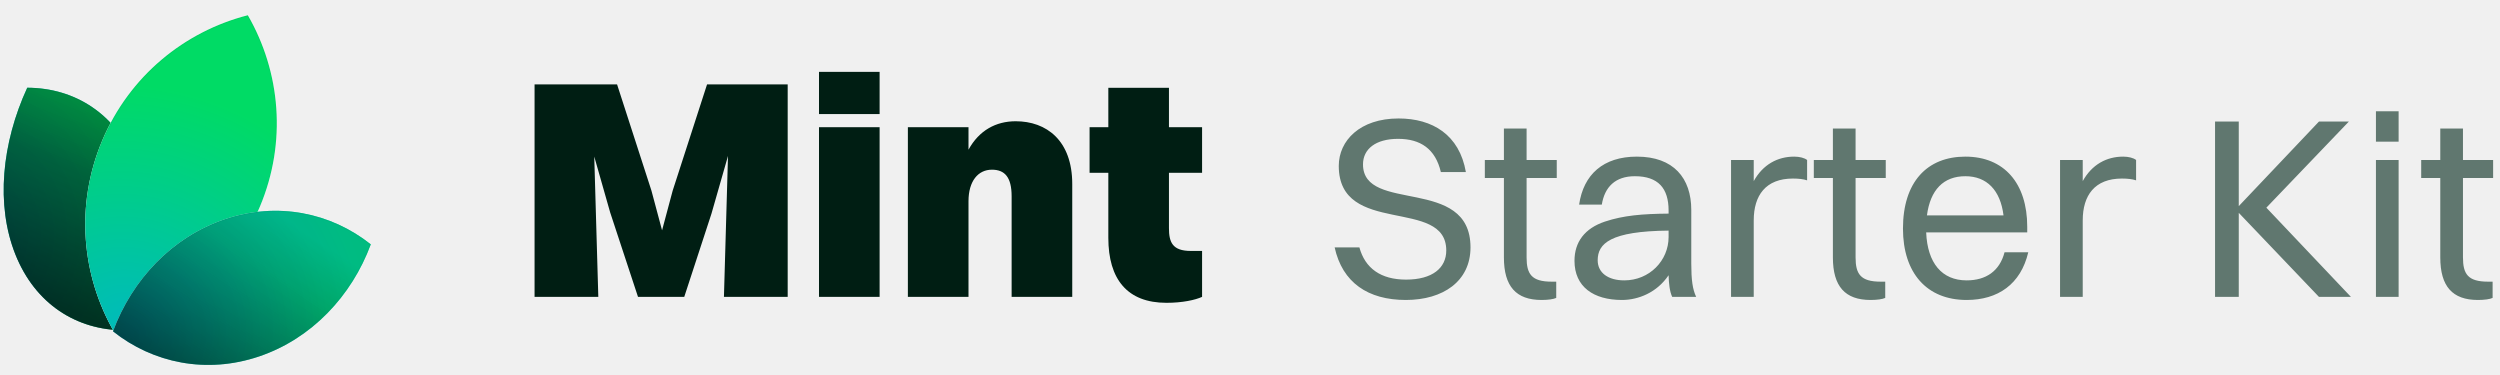
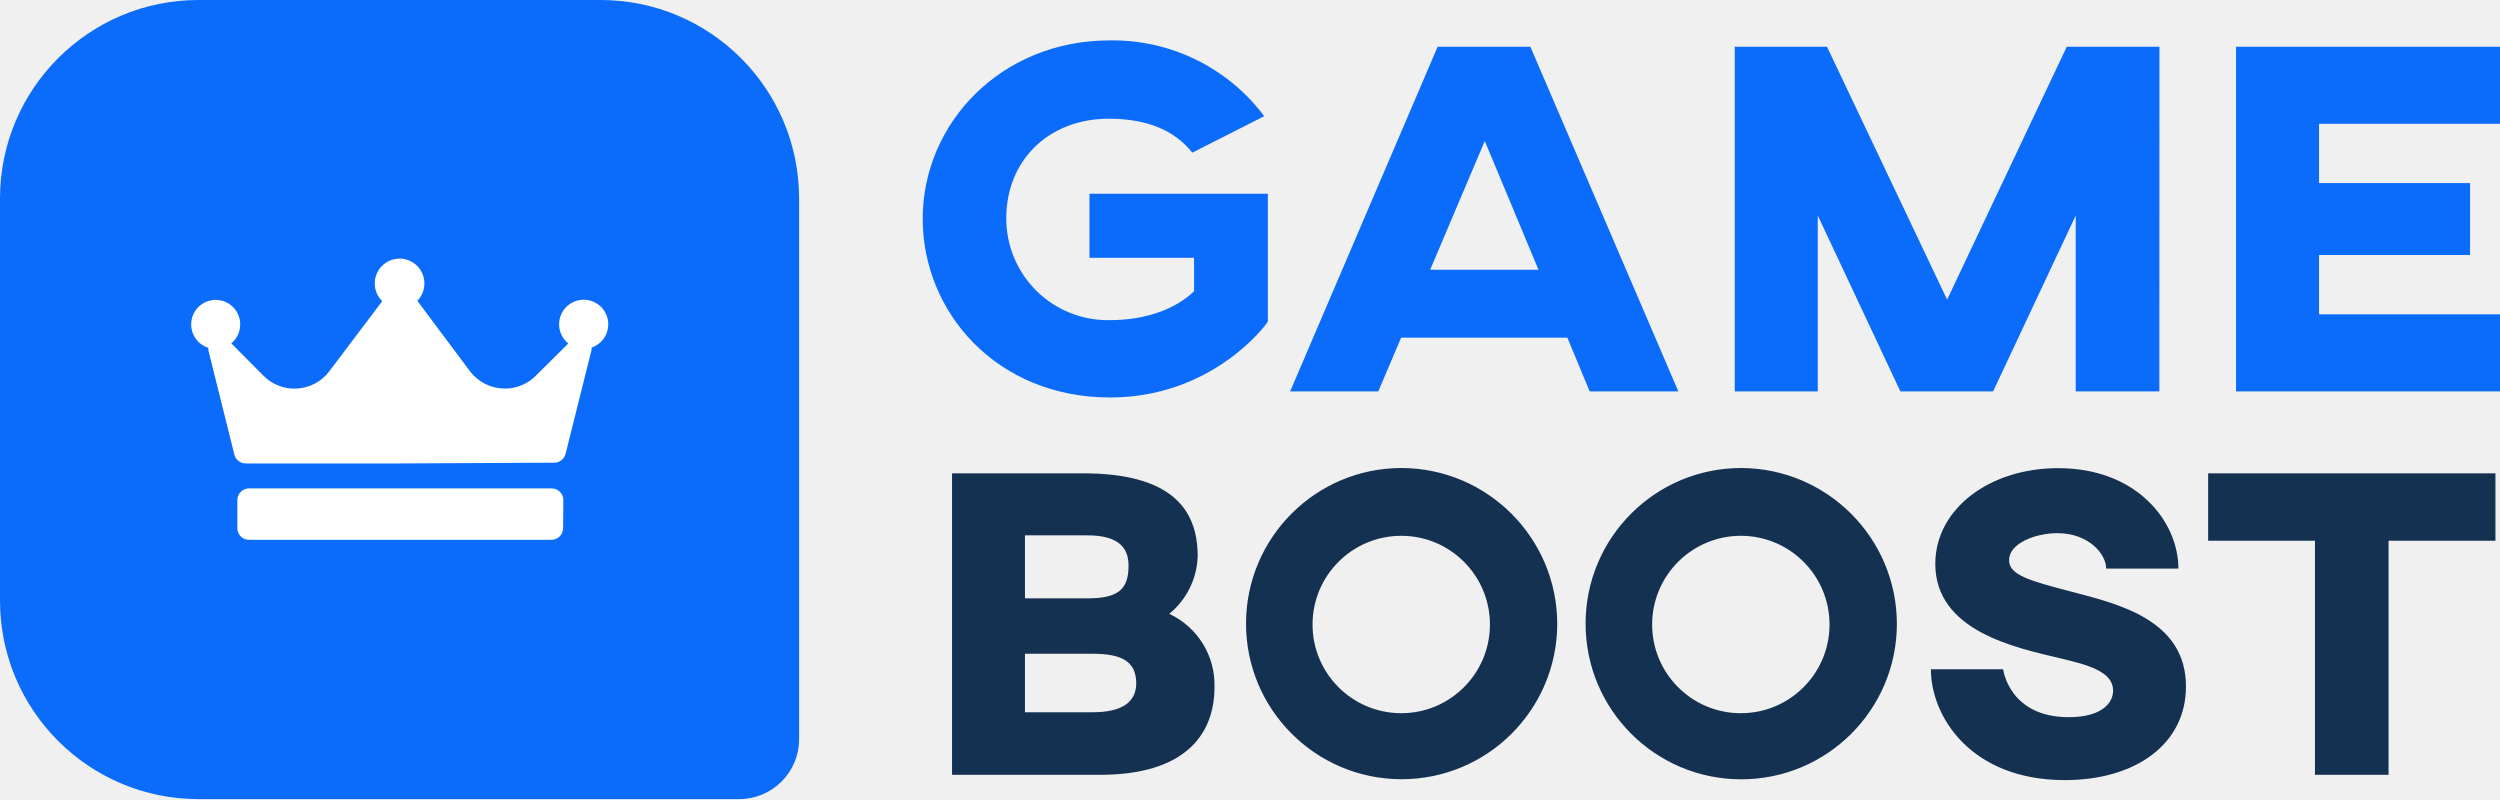
- <svg xmlns="http://www.w3.org/2000/svg" width="160" height="24" viewBox="0 0 160 24" fill="none">
-   <path d="M7.953 21.139C4.896 21.13 2.255 19.458 0.987 16.29C-0.28 13.121 0.109 9.163 1.744 5.615C4.801 5.624 7.442 7.296 8.71 10.465C9.977 13.633 9.588 17.591 7.953 21.139Z" fill="white" />
-   <path d="M7.953 21.139C4.896 21.13 2.255 19.458 0.987 16.29C-0.28 13.121 0.109 9.163 1.744 5.615C4.801 5.624 7.442 7.296 8.71 10.465C9.977 13.633 9.588 17.591 7.953 21.139Z" fill="url(#paint0_radial_115_86)" />
-   <path d="M7.953 21.139C4.896 21.13 2.255 19.458 0.987 16.29C-0.28 13.121 0.109 9.163 1.744 5.615C4.801 5.624 7.442 7.296 8.71 10.465C9.977 13.633 9.588 17.591 7.953 21.139Z" fill="black" fill-opacity="0.5" style="mix-blend-mode:hard-light" />
-   <path d="M7.953 21.139C4.896 21.13 2.255 19.458 0.987 16.29C-0.28 13.121 0.109 9.163 1.744 5.615C4.801 5.624 7.442 7.296 8.71 10.465C9.977 13.633 9.588 17.591 7.953 21.139Z" fill="url(#paint1_linear_115_86)" fill-opacity="0.5" style="mix-blend-mode:hard-light" />
-   <path d="M7.935 21.111C4.897 21.096 2.274 19.431 1.013 16.279C-0.248 13.124 0.136 9.182 1.762 5.643C4.8 5.659 7.423 7.324 8.684 10.476C9.945 13.63 9.561 17.572 7.935 21.111Z" stroke="url(#paint2_linear_115_86)" stroke-opacity="0.05" stroke-width="0.056" />
-   <path d="M7.31 21.257C11.354 20.221 14.884 17.375 16.628 13.236C18.373 9.097 17.945 4.587 15.86 0.976C11.816 2.012 8.287 4.858 6.542 8.998C4.797 13.137 5.225 17.646 7.31 21.257Z" fill="white" />
-   <path d="M7.31 21.257C11.354 20.221 14.884 17.375 16.628 13.236C18.373 9.097 17.945 4.587 15.86 0.976C11.816 2.012 8.287 4.858 6.542 8.998C4.797 13.137 5.225 17.646 7.31 21.257Z" fill="url(#paint3_radial_115_86)" />
-   <path d="M16.602 13.225C14.864 17.349 11.351 20.187 7.324 21.225C5.253 17.624 4.829 13.132 6.568 9.009C8.306 4.885 11.819 2.047 15.846 1.009C17.918 4.61 18.341 9.101 16.602 13.225Z" stroke="url(#paint4_linear_115_86)" stroke-opacity="0.05" stroke-width="0.056" />
-   <path d="M7.234 21.207C9.789 23.237 13.21 23.951 16.577 22.814C19.944 21.677 22.506 18.945 23.73 15.638C21.175 13.608 17.754 12.894 14.387 14.031C11.02 15.168 8.458 17.901 7.234 21.207Z" fill="white" />
-   <path d="M7.234 21.207C9.789 23.237 13.21 23.951 16.577 22.814C19.944 21.677 22.506 18.945 23.73 15.638C21.175 13.608 17.754 12.894 14.387 14.031C11.02 15.168 8.458 17.901 7.234 21.207Z" fill="url(#paint5_radial_115_86)" />
-   <path d="M7.234 21.207C9.789 23.237 13.21 23.951 16.577 22.814C19.944 21.677 22.506 18.945 23.73 15.638C21.175 13.608 17.754 12.894 14.387 14.031C11.02 15.168 8.458 17.901 7.234 21.207Z" fill="black" fill-opacity="0.2" style="mix-blend-mode:hard-light" />
-   <path d="M7.234 21.207C9.789 23.237 13.21 23.951 16.577 22.814C19.944 21.677 22.506 18.945 23.73 15.638C21.175 13.608 17.754 12.894 14.387 14.031C11.02 15.168 8.458 17.901 7.234 21.207Z" fill="url(#paint6_linear_115_86)" fill-opacity="0.5" style="mix-blend-mode:hard-light" />
-   <path d="M16.568 22.787C13.218 23.918 9.814 23.212 7.267 21.198C8.492 17.907 11.044 15.189 14.396 14.058C17.747 12.927 21.15 13.633 23.697 15.648C22.472 18.938 19.92 21.656 16.568 22.787Z" stroke="url(#paint7_linear_115_86)" stroke-opacity="0.05" stroke-width="0.056" />
-   <path d="M34.212 19V5.4H39.492L41.692 12.2L42.372 14.74L43.052 12.2L45.252 5.4H50.412V19H46.332L46.592 9.98L45.532 13.68L43.792 19H40.832L39.052 13.6L38.032 10.02L38.292 19H34.212ZM52.416 7.3V4.6H56.295V7.3H52.416ZM52.416 19V8.14H56.295V19H52.416ZM58.104 19V8.14H61.984V9.58C62.664 8.34 63.744 7.76 65.004 7.76C66.964 7.76 68.624 8.98 68.624 11.78V19H64.744V12.56C64.744 11.34 64.304 10.86 63.484 10.86C62.604 10.86 61.984 11.58 61.984 12.88V19H58.104ZM70.933 15.22V11.06H69.733V8.14H70.933V5.62H74.813V8.14H76.933V11.06H74.813V14.6C74.813 15.5 75.033 16.06 76.213 16.06H76.933V19C76.493 19.2 75.673 19.38 74.653 19.38C72.153 19.38 70.933 17.88 70.933 15.22Z" fill="#001E13" />
-   <path d="M87.232 10.519C87.232 13.687 94.112 11.229 94.112 15.832C94.112 17.994 92.364 19.198 89.971 19.198C87.562 19.198 85.912 18.093 85.417 15.832H87.001C87.364 17.169 88.371 17.895 89.987 17.895C91.671 17.895 92.561 17.152 92.561 16.03C92.561 12.598 85.681 15.155 85.681 10.618C85.681 9.001 87.034 7.582 89.509 7.582C91.671 7.582 93.403 8.621 93.816 11.014H92.215C91.868 9.529 90.912 8.886 89.476 8.886C88.057 8.886 87.232 9.529 87.232 10.519ZM96.25 16.476V11.393H95.029V10.239H96.25V8.226H97.702V10.239H99.632V11.393H97.702V16.476C97.702 17.532 98.015 18.026 99.302 18.026H99.599V19.066C99.434 19.148 99.071 19.198 98.659 19.198C97.025 19.198 96.25 18.323 96.25 16.476ZM102.516 13.093H101.064C101.345 11.162 102.615 10.024 104.76 10.024C107.103 10.024 108.242 11.393 108.242 13.44V16.888C108.242 17.895 108.324 18.521 108.555 19H107.021C106.856 18.654 106.806 18.142 106.79 17.614C106.047 18.72 104.859 19.198 103.803 19.198C101.988 19.198 100.767 18.357 100.767 16.69C100.767 15.486 101.427 14.611 102.714 14.182C103.902 13.786 105.107 13.687 106.79 13.671V13.473C106.79 12.053 106.13 11.278 104.628 11.278C103.374 11.278 102.698 11.971 102.516 13.093ZM102.252 16.657C102.252 17.465 102.929 17.944 103.952 17.944C105.569 17.944 106.79 16.674 106.79 15.172V14.759C103.061 14.793 102.252 15.585 102.252 16.657ZM110.787 19V10.239H112.239V11.591C112.833 10.519 113.774 10.024 114.83 10.024C115.176 10.024 115.49 10.107 115.655 10.239V11.542C115.407 11.46 115.094 11.427 114.747 11.427C112.998 11.427 112.239 12.515 112.239 14.1V19H110.787ZM117.305 16.476V11.393H116.084V10.239H117.305V8.226H118.757V10.239H120.688V11.393H118.757V16.476C118.757 17.532 119.071 18.026 120.358 18.026H120.655V19.066C120.49 19.148 120.127 19.198 119.714 19.198C118.081 19.198 117.305 18.323 117.305 16.476ZM129.809 16.145C129.33 18.192 127.862 19.198 125.865 19.198C123.324 19.198 121.79 17.482 121.79 14.627C121.79 11.658 123.324 10.024 125.783 10.024C128.258 10.024 129.743 11.723 129.743 14.512V14.875H123.275C123.357 16.838 124.281 17.944 125.865 17.944C127.103 17.944 127.977 17.35 128.291 16.145H129.809ZM125.783 11.278C124.38 11.278 123.539 12.152 123.324 13.786H128.225C128.027 12.169 127.152 11.278 125.783 11.278ZM131.843 19V10.239H133.295V11.591C133.889 10.519 134.829 10.024 135.885 10.024C136.232 10.024 136.545 10.107 136.71 10.239V11.542C136.463 11.46 136.149 11.427 135.803 11.427C134.054 11.427 133.295 12.515 133.295 14.1V19H131.843ZM141.763 19V7.78H143.281V13.192L148.413 7.78H150.327L145.047 13.291L150.459 19H148.413L143.281 13.621V19H141.763ZM152.06 9.067V7.12H153.512V9.067H152.06ZM152.06 19V10.239H153.512V19H152.06ZM156.178 16.476V11.393H154.957V10.239H156.178V8.226H157.63V10.239H159.56V11.393H157.63V16.476C157.63 17.532 157.943 18.026 159.23 18.026H159.527V19.066C159.362 19.148 158.999 19.198 158.587 19.198C156.953 19.198 156.178 18.323 156.178 16.476Z" fill="#002719" fill-opacity="0.6" />
-   <defs>
-     <radialGradient id="paint0_radial_115_86" cx="0" cy="0" r="1" gradientUnits="userSpaceOnUse" gradientTransform="translate(-3.00503 15.023) rotate(-10.029) scale(17.9572 17.784)">
-       <stop stop-color="#00B0BB" />
-       <stop offset="1" stop-color="#00DB65" />
-     </radialGradient>
-     <linearGradient id="paint1_linear_115_86" x1="7.39" y1="4.813" x2="1.63" y2="18.689" gradientUnits="userSpaceOnUse">
-       <stop stop-color="#18E299" />
-       <stop offset="1" />
-     </linearGradient>
-     <linearGradient id="paint2_linear_115_86" x1="7.948" y1="8.016" x2="1.761" y2="18.746" gradientUnits="userSpaceOnUse">
-       <stop />
-       <stop offset="1" stop-opacity="0" />
-     </linearGradient>
-     <radialGradient id="paint3_radial_115_86" cx="0" cy="0" r="1" gradientUnits="userSpaceOnUse" gradientTransform="translate(8.11404 20.8822) rotate(-75.7542) scale(21.6246 23.7772)">
-       <stop stop-color="#00BBBB" />
-       <stop offset="0.713" stop-color="#00DB65" />
-     </radialGradient>
-     <linearGradient id="paint4_linear_115_86" x1="7.602" y1="5.871" x2="15.556" y2="16.372" gradientUnits="userSpaceOnUse">
-       <stop />
-       <stop offset="1" stop-opacity="0" />
-     </linearGradient>
-     <radialGradient id="paint5_radial_115_86" cx="0" cy="0" r="1" gradientUnits="userSpaceOnUse" gradientTransform="translate(7.84537 21.5181) rotate(-20.3525) scale(18.5603 17.32)">
-       <stop stop-color="#00B0BB" />
-       <stop offset="1" stop-color="#00DB65" />
-     </radialGradient>
-     <linearGradient id="paint6_linear_115_86" x1="16.808" y1="13.007" x2="10.041" y2="22.994" gradientUnits="userSpaceOnUse">
-       <stop stop-color="#00B1BC" />
-       <stop offset="1" />
-     </linearGradient>
-     <linearGradient id="paint7_linear_115_86" x1="16.808" y1="13.007" x2="14.169" y2="23.841" gradientUnits="userSpaceOnUse">
-       <stop />
-       <stop offset="1" stop-opacity="0" />
-     </linearGradient>
-   </defs>
+ <svg xmlns="http://www.w3.org/2000/svg" data-name="Layer 1" viewBox="0 0 503.68 161">
+   <path d="M40 0h81a40 40 0 0 1 40 40v109a12.08 12.08 0 0 1-12.08 12H40a40 40 0 0 1-40-40V40A40 40 0 0 1 40 0Z" fill="#0b6cfb" />
+   <path d="M119.19 70.01a2.1 2.1 0 0 1-.06.7l-5.18 20.72a2.36 2.36 0 0 1-2.27 1.79l-31.09.15H49.5a2.34 2.34 0 0 1-2.28-1.78l-5.19-20.81a2.47 2.47 0 0 1-.06-.71 4.94 4.94 0 1 1 4.63-.9l6.48 6.53a8.8 8.8 0 0 0 13.27-.9l10.66-14.12a5 5 0 1 1 7.07-.08l10.58 14.16a8.86 8.86 0 0 0 7.05 3.53 8.74 8.74 0 0 0 6.22-2.57l6.57-6.52a4.95 4.95 0 1 1 4.73.81Zm-5.69 30.74a2.36 2.36 0 0 0-2.36-2.35H50.17a2.35 2.35 0 0 0-2.35 2.35v5.66a2.35 2.35 0 0 0 2.35 2.35h60.92a2.36 2.36 0 0 0 2.36-2.35Z" fill="#fff" />
+   <path d="m254.71 23.41-14.5 7.35c-3.47-4.39-8.88-6.84-16.84-6.84-12.16 0-20.63 8.47-20.63 20a20.46 20.46 0 0 0 20.83 20.58c7.45 0 13.38-2.34 17-5.82v-6.74H219.5V39.03h35.94v25.73c-.51 1-11.44 15.32-31.76 15.32-23 0-37.78-17.26-37.78-36 0-19.3 15.83-35.94 37.68-35.94a38.13 38.13 0 0 1 31.13 15.27Zm61.07 44.62h-33.49l-4.6 10.82h-17.76l29.71-69.43h18.69l29.81 69.43h-17.87Zm-5.82-13.69-10.82-25.93-11 25.93Zm125.09 24.51H418.2V43.42l-16.64 35.43h-18.69l-16.64-35.43v35.43H349.5V9.42h18.59l24.2 50.95 24.1-50.95h18.68Zm68.63-69.43v15.52h-36.46v11.94h30.43v14.5h-30.43v11.95h36.46v15.52H450.5V9.42Z" fill="#0b6cfb" />
+   <path d="M244.69 138.41c0 9.92-6.34 17.69-23 17.69h-29.88V95.36h26.36c17.59 0 23.13 7 23.13 16.7a15.62 15.62 0 0 1-5.72 11.61 15.81 15.81 0 0 1 9.11 14.74Zm-17.32-24.47c0-4.11-2.68-6.08-8.31-6.08H206.5v12.69h12.6c6.3 0 8.27-1.88 8.27-6.61Zm-7.33 17.77H206.5v11.79h13.58q8.85 0 8.84-5.89c-.04-4.47-3.07-5.9-8.88-5.9Zm93.7-5.98a31.35 31.35 0 1 1-31.35-31.44 31.46 31.46 0 0 1 31.35 31.44Zm-49.3 0a17.87 17.87 0 1 0 17.95-17.78 17.88 17.88 0 0 0-17.95 17.78Zm117.73 0a31.36 31.36 0 1 1-31.35-31.44 31.47 31.47 0 0 1 31.35 31.44Zm-49.31 0a17.87 17.87 0 1 0 18-17.78 17.88 17.88 0 0 0-18 17.78Zm106.03-11.17h-14.56c0-3-3.57-7.14-9.83-7.14-4.37 0-9.73 2-9.73 5.45 0 2.94 4 4.11 12.59 6.34 9.56 2.5 23.05 5.71 23.05 19.11 0 11.62-10.18 18.85-24.39 18.85-19 0-27-12.86-27-22.33h14.56s1.16 9.65 13.22 9.65c6.52 0 8.93-2.77 8.93-5.36 0-3.84-5.09-5.18-10.72-6.52-9.11-2.15-25.1-5.54-25.1-19 0-11.08 10.9-19.29 24.74-19.29 15.85-.03 24.24 10.77 24.24 20.24Zm63.87-5.62h-21.53v47.16H466.4v-47.16h-21.52V95.36h57.88Z" fill="#153151" />
</svg>
